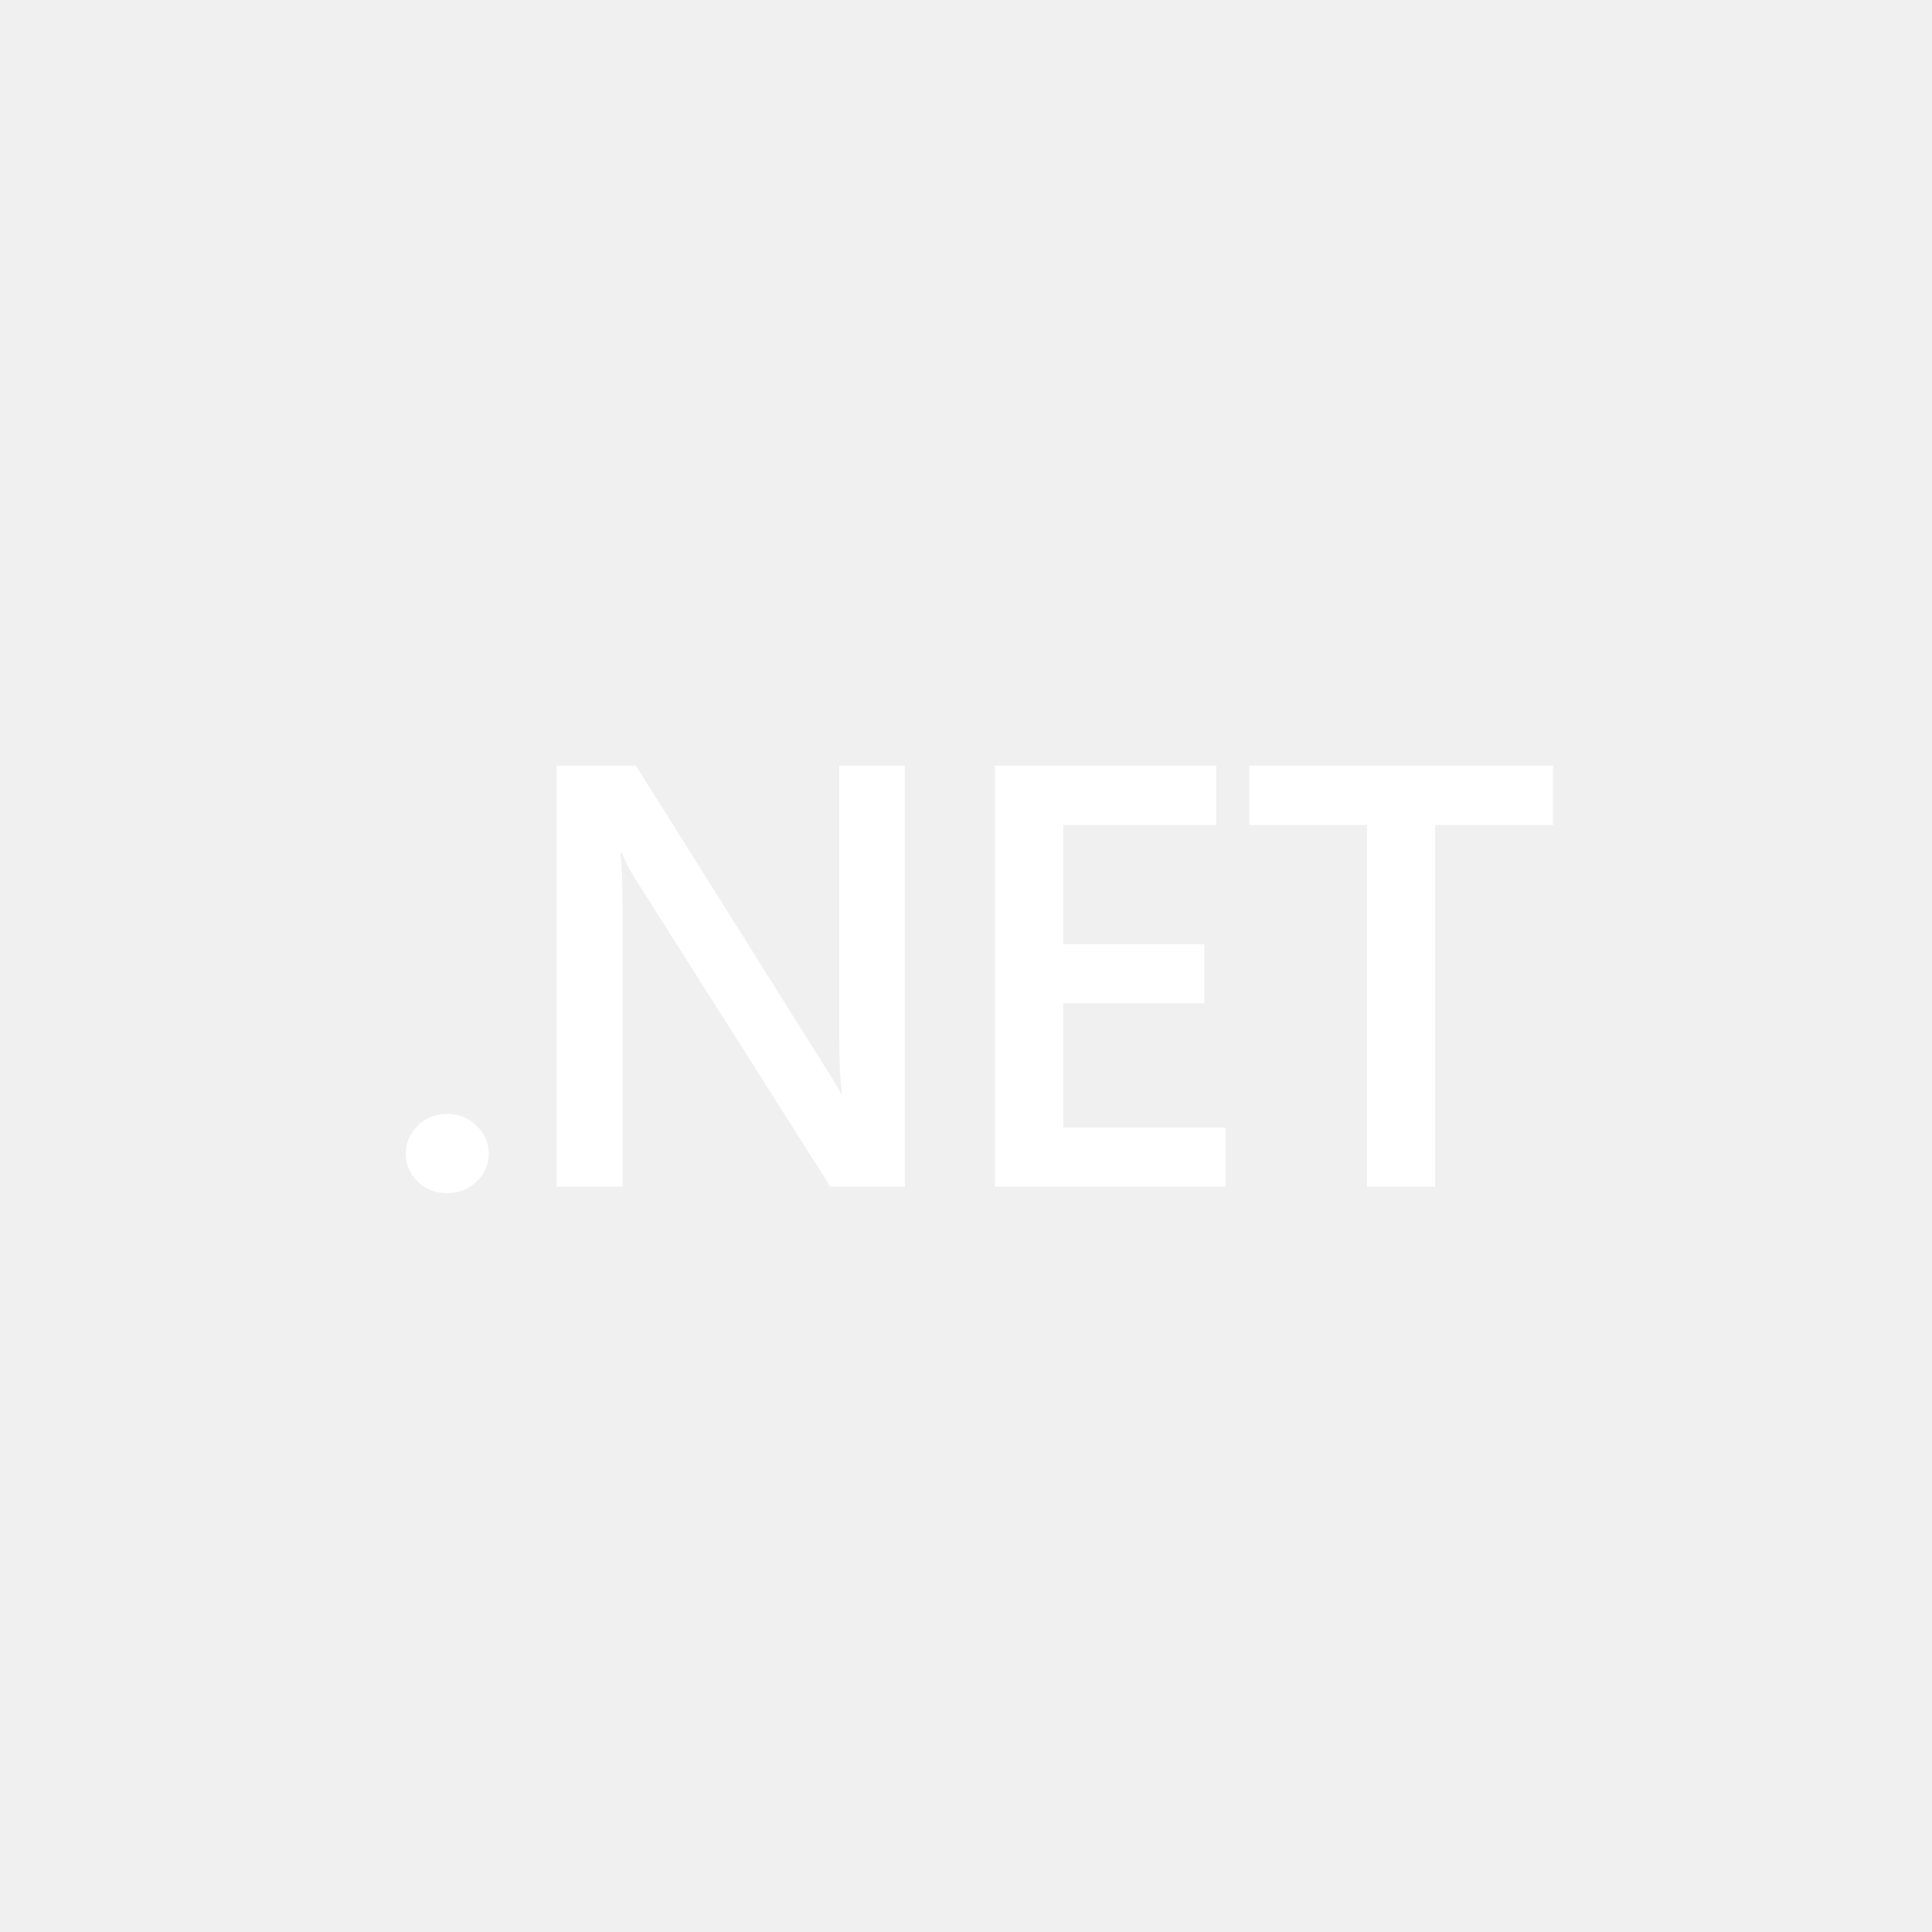
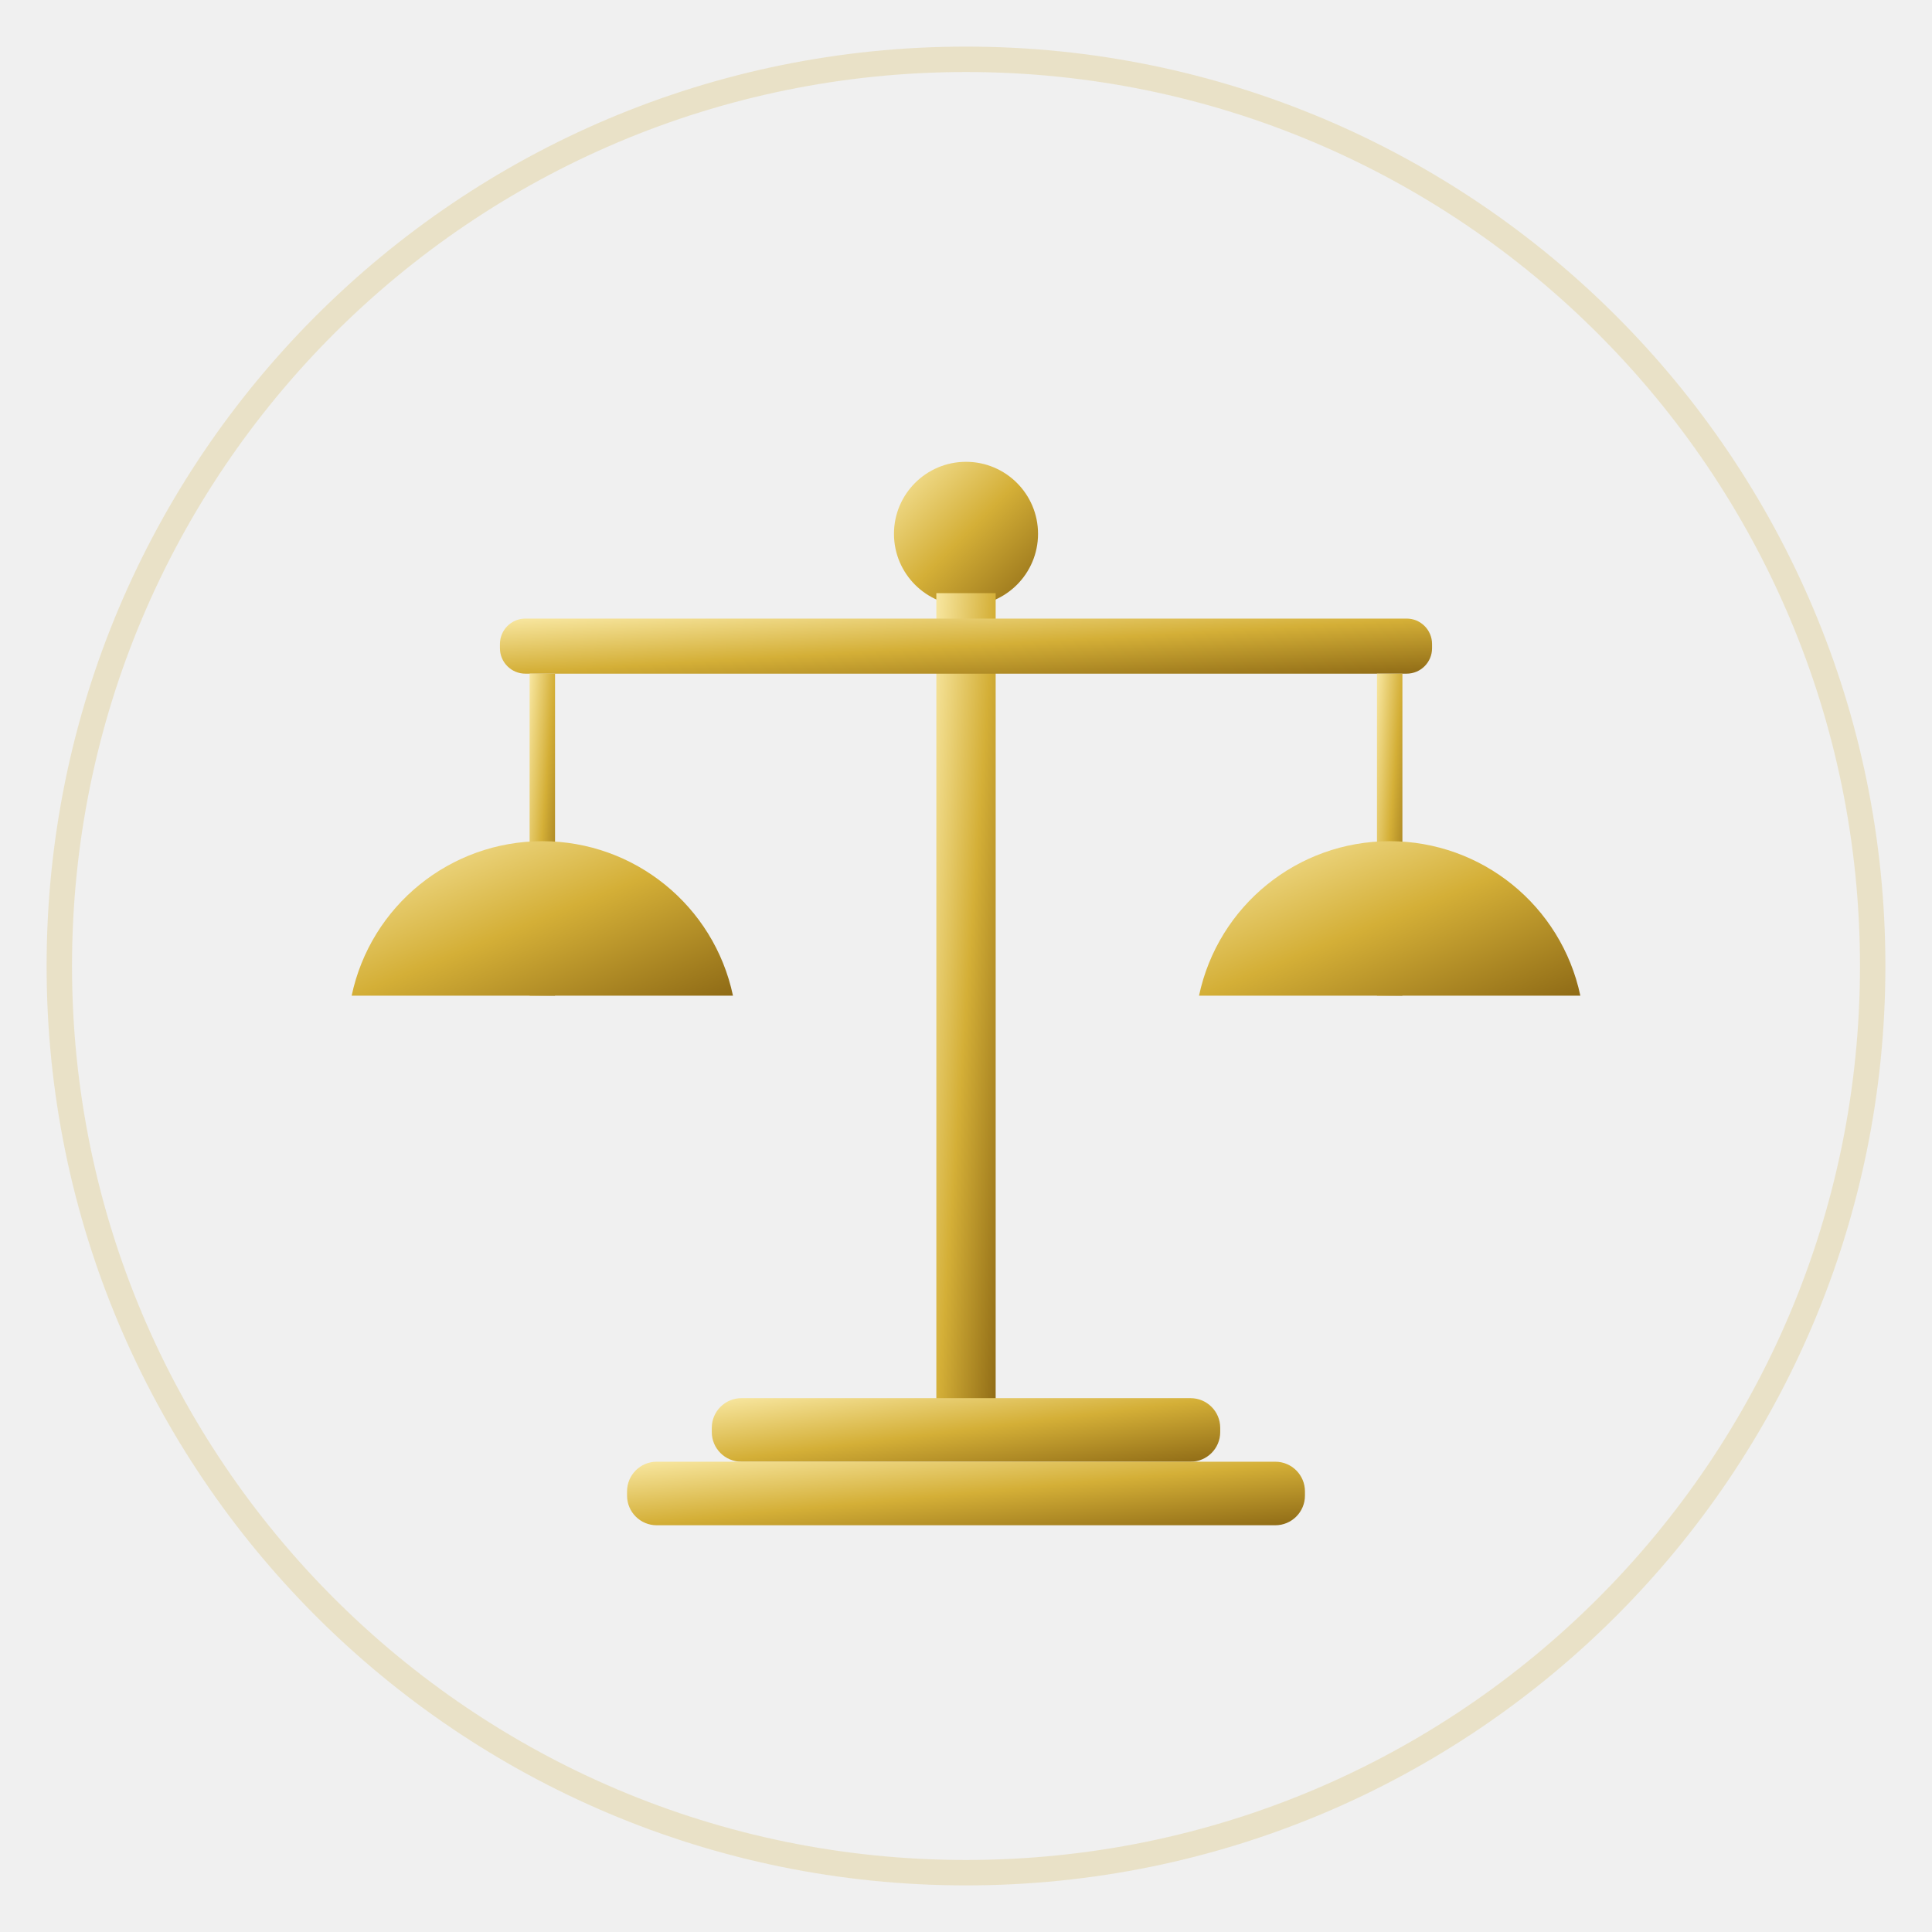
- <svg xmlns="http://www.w3.org/2000/svg" width="456" height="456" viewBox="0 0 456 456" version="1.1" xml:space="preserve" style="fill-rule:evenodd;clip-rule:evenodd;stroke-linejoin:round;stroke-miterlimit:2;">
-   <path d="m 105.5,281.609 c -2.703,0 -5.001,-0.9 -6.893,-2.702 -1.892,-1.848 -2.838,-4.042 -2.838,-6.582 0,-2.587 0.946,-4.804 2.838,-6.652 1.892,-1.848 4.19,-2.772 6.893,-2.772 2.748,0 5.068,0.924 6.96,2.772 1.937,1.848 2.906,4.064 2.906,6.652 0,2.54 -0.968,4.734 -2.906,6.582 -1.892,1.802 -4.212,2.702 -6.96,2.702 z" style="fill:#ffffff;fill-rule:nonzero;stroke-width:0.838" />
-   <path d="M 213.561,280.084 H 195.99 L 149.7,207.054 c -1.171,-1.848 -2.14,-3.765 -2.906,-5.751 h -0.406 c 0.361,2.125 0.541,6.675 0.541,13.65 v 65.132 h -15.543 v -99.36 h 18.719 l 44.737,71.298 c 1.892,2.957 3.109,4.989 3.649,6.098 h 0.27 c -0.45,-2.632 -0.676,-7.09 -0.676,-13.373 v -64.023 h 15.476 z" style="fill:#ffffff;fill-rule:nonzero;stroke-width:0.838" />
-   <path d="m 289.251,280.084 h -54.401 v -99.36 h 52.238 v 13.997 h -36.154 v 28.131 h 33.316 v 13.927 h -33.316 v 29.378 h 38.316 z" style="fill:#ffffff;fill-rule:nonzero;stroke-width:0.838" />
-   <path d="M 366.565,194.721 H 338.722 v 85.363 h -16.084 v -85.363 h -27.775 v -13.997 h 71.701 z" style="fill:#ffffff;fill-rule:nonzero;stroke-width:0.838" />
+ <svg xmlns="http://www.w3.org/2000/svg" width="456" height="456" viewBox="0 0 456 456" version="1.1">
+   <defs>
+     <linearGradient id="fg-gold" x1="0" y1="0" x2="1" y2="1">
+       <stop offset="0" stop-color="#F8E7A1" />
+       <stop offset="0.5" stop-color="#D4AF37" />
+       <stop offset="1" stop-color="#8F6B16" />
+     </linearGradient>
+   </defs>
+   <circle cx="228" cy="228" r="214" fill="none" stroke="#D4AF37" stroke-opacity="0.22" stroke-width="6" />
+   <g fill="url(#fg-gold)">
+     <circle cx="228" cy="126" r="17" />
+     <rect x="221" y="140" width="14" height="196" />
+     <rect x="118" y="146" width="220" height="13" rx="6" />
+     <rect x="125" y="159" width="6" height="76" />
+     <rect x="325" y="159" width="6" height="76" />
+     <path d="M 83 235 A 46 46 0 0 1 173 235 Z" />
+     <path d="M 283 235 A 46 46 0 0 1 373 235 Z" />
+     <rect x="168" y="330" width="120" height="15" rx="7" />
+     <rect x="148" y="345" width="160" height="15" rx="7" />
+   </g>
</svg>
